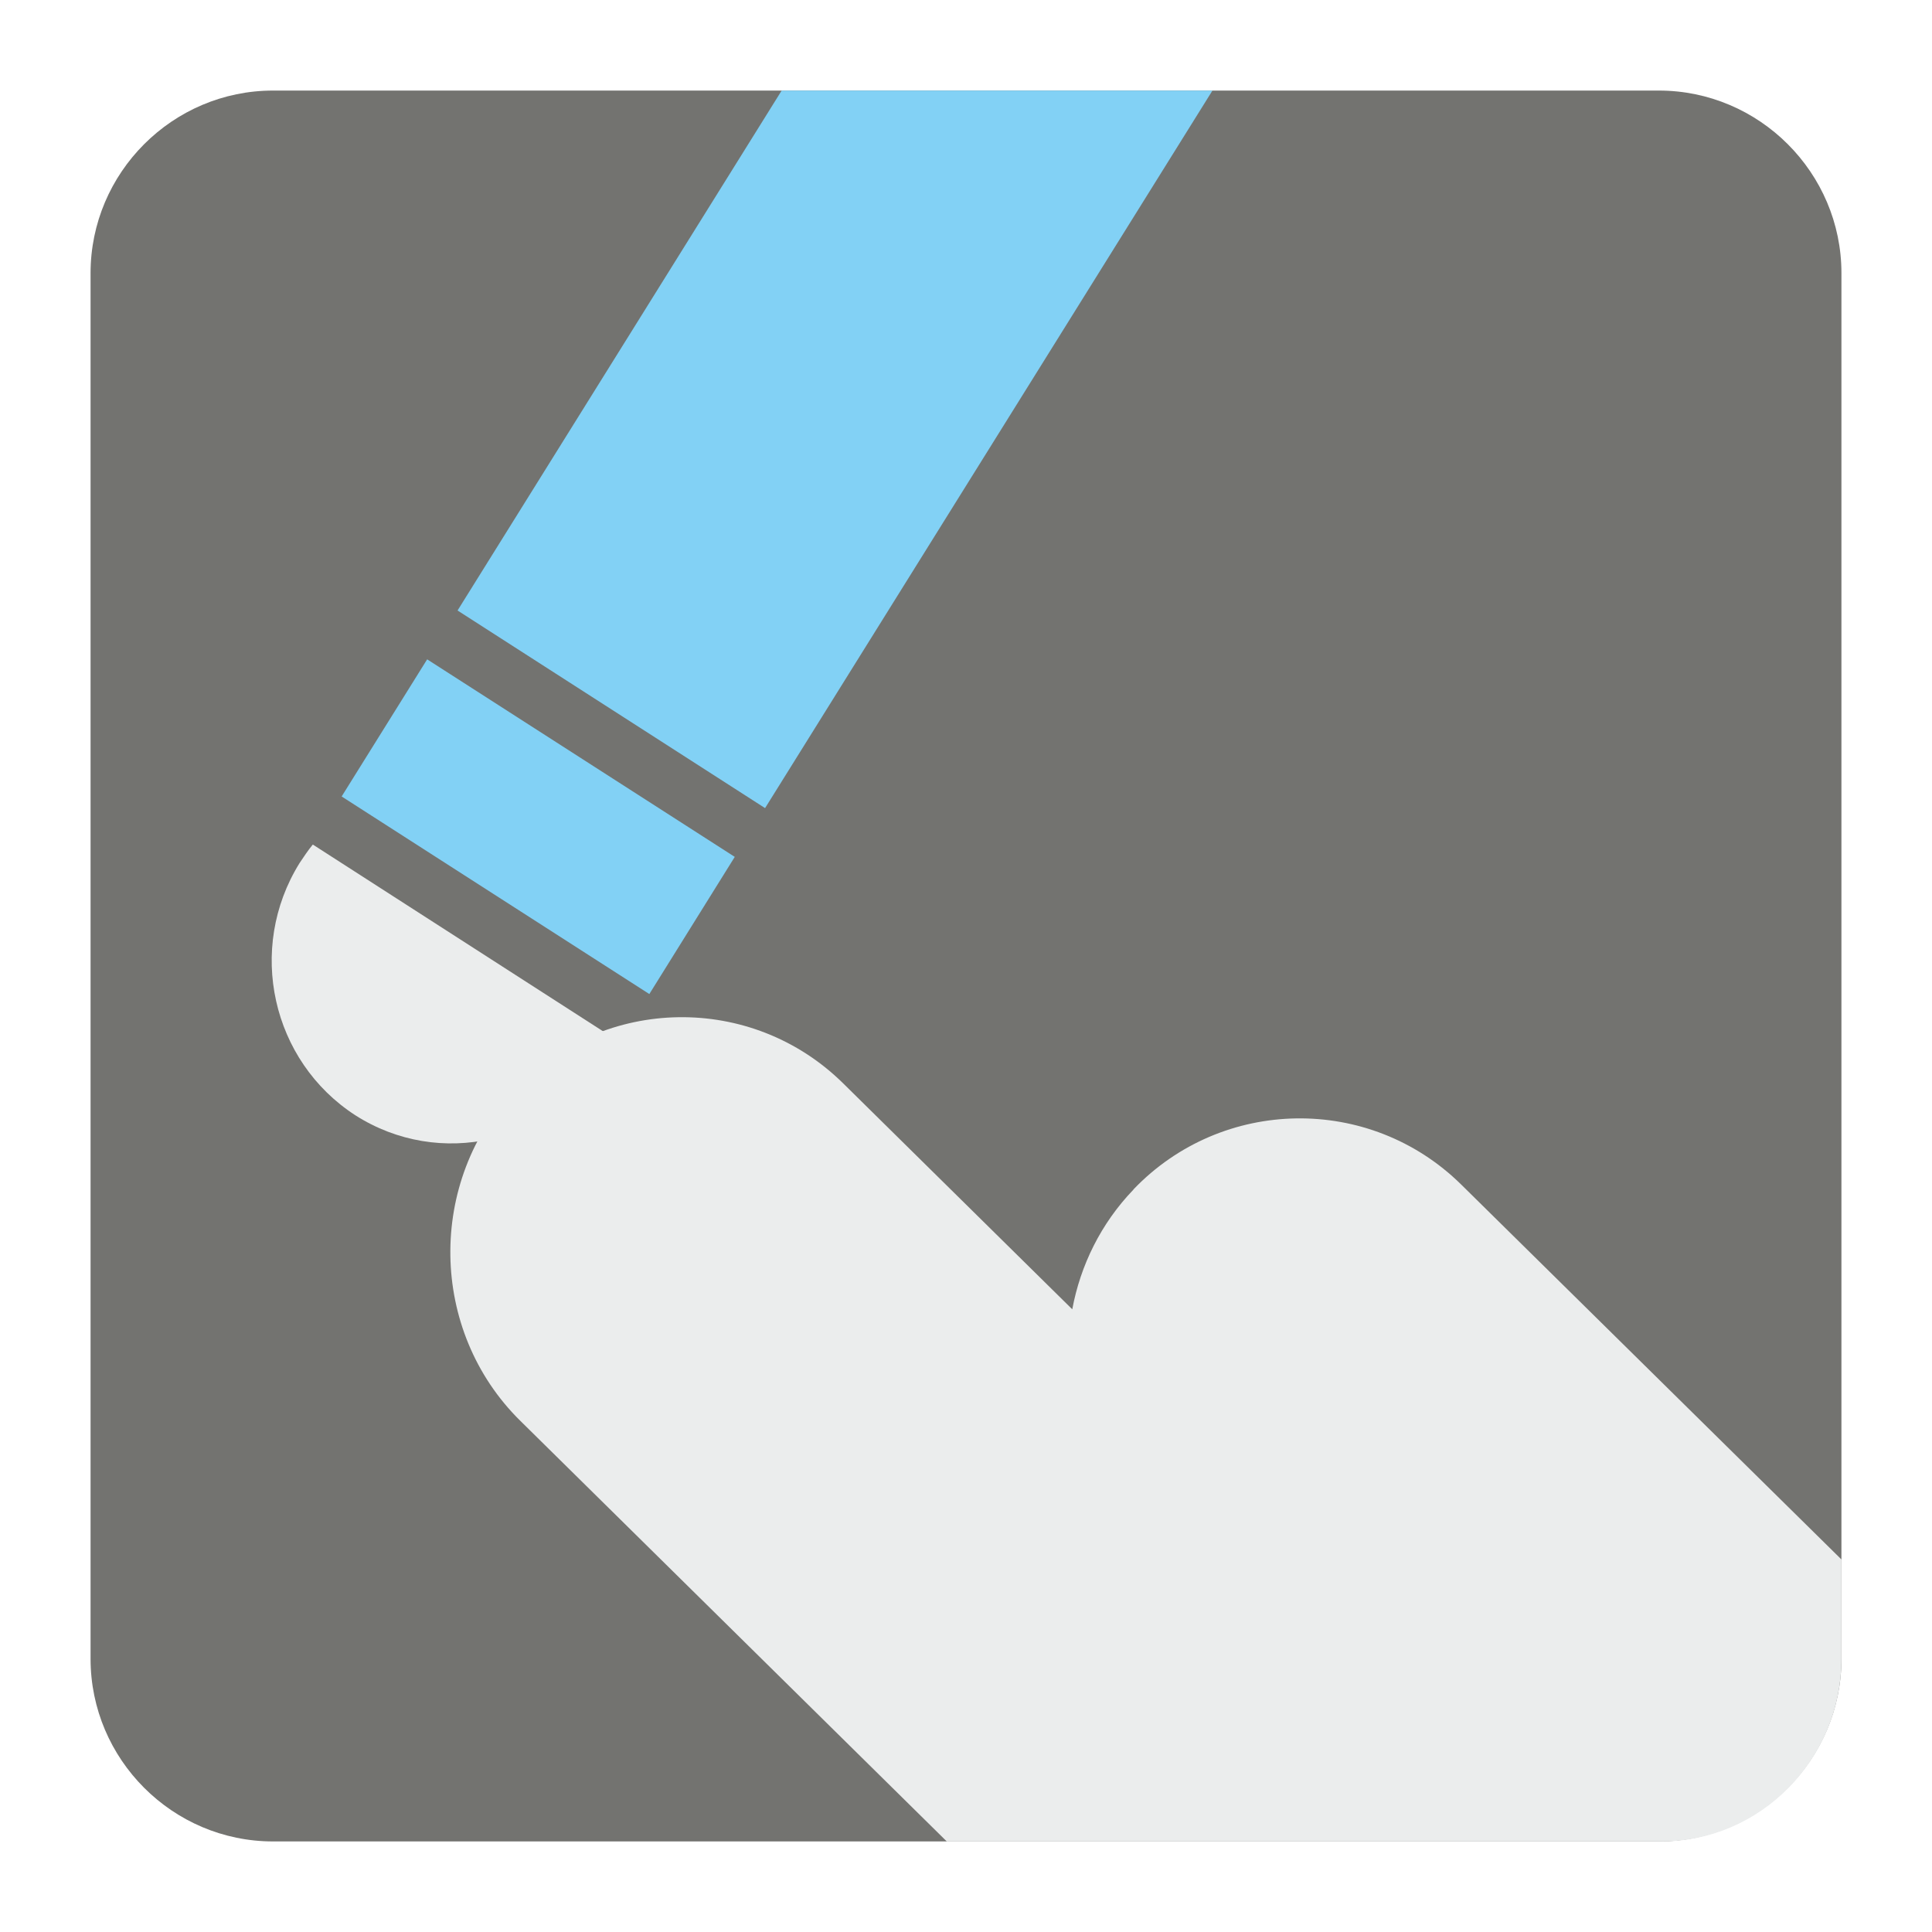
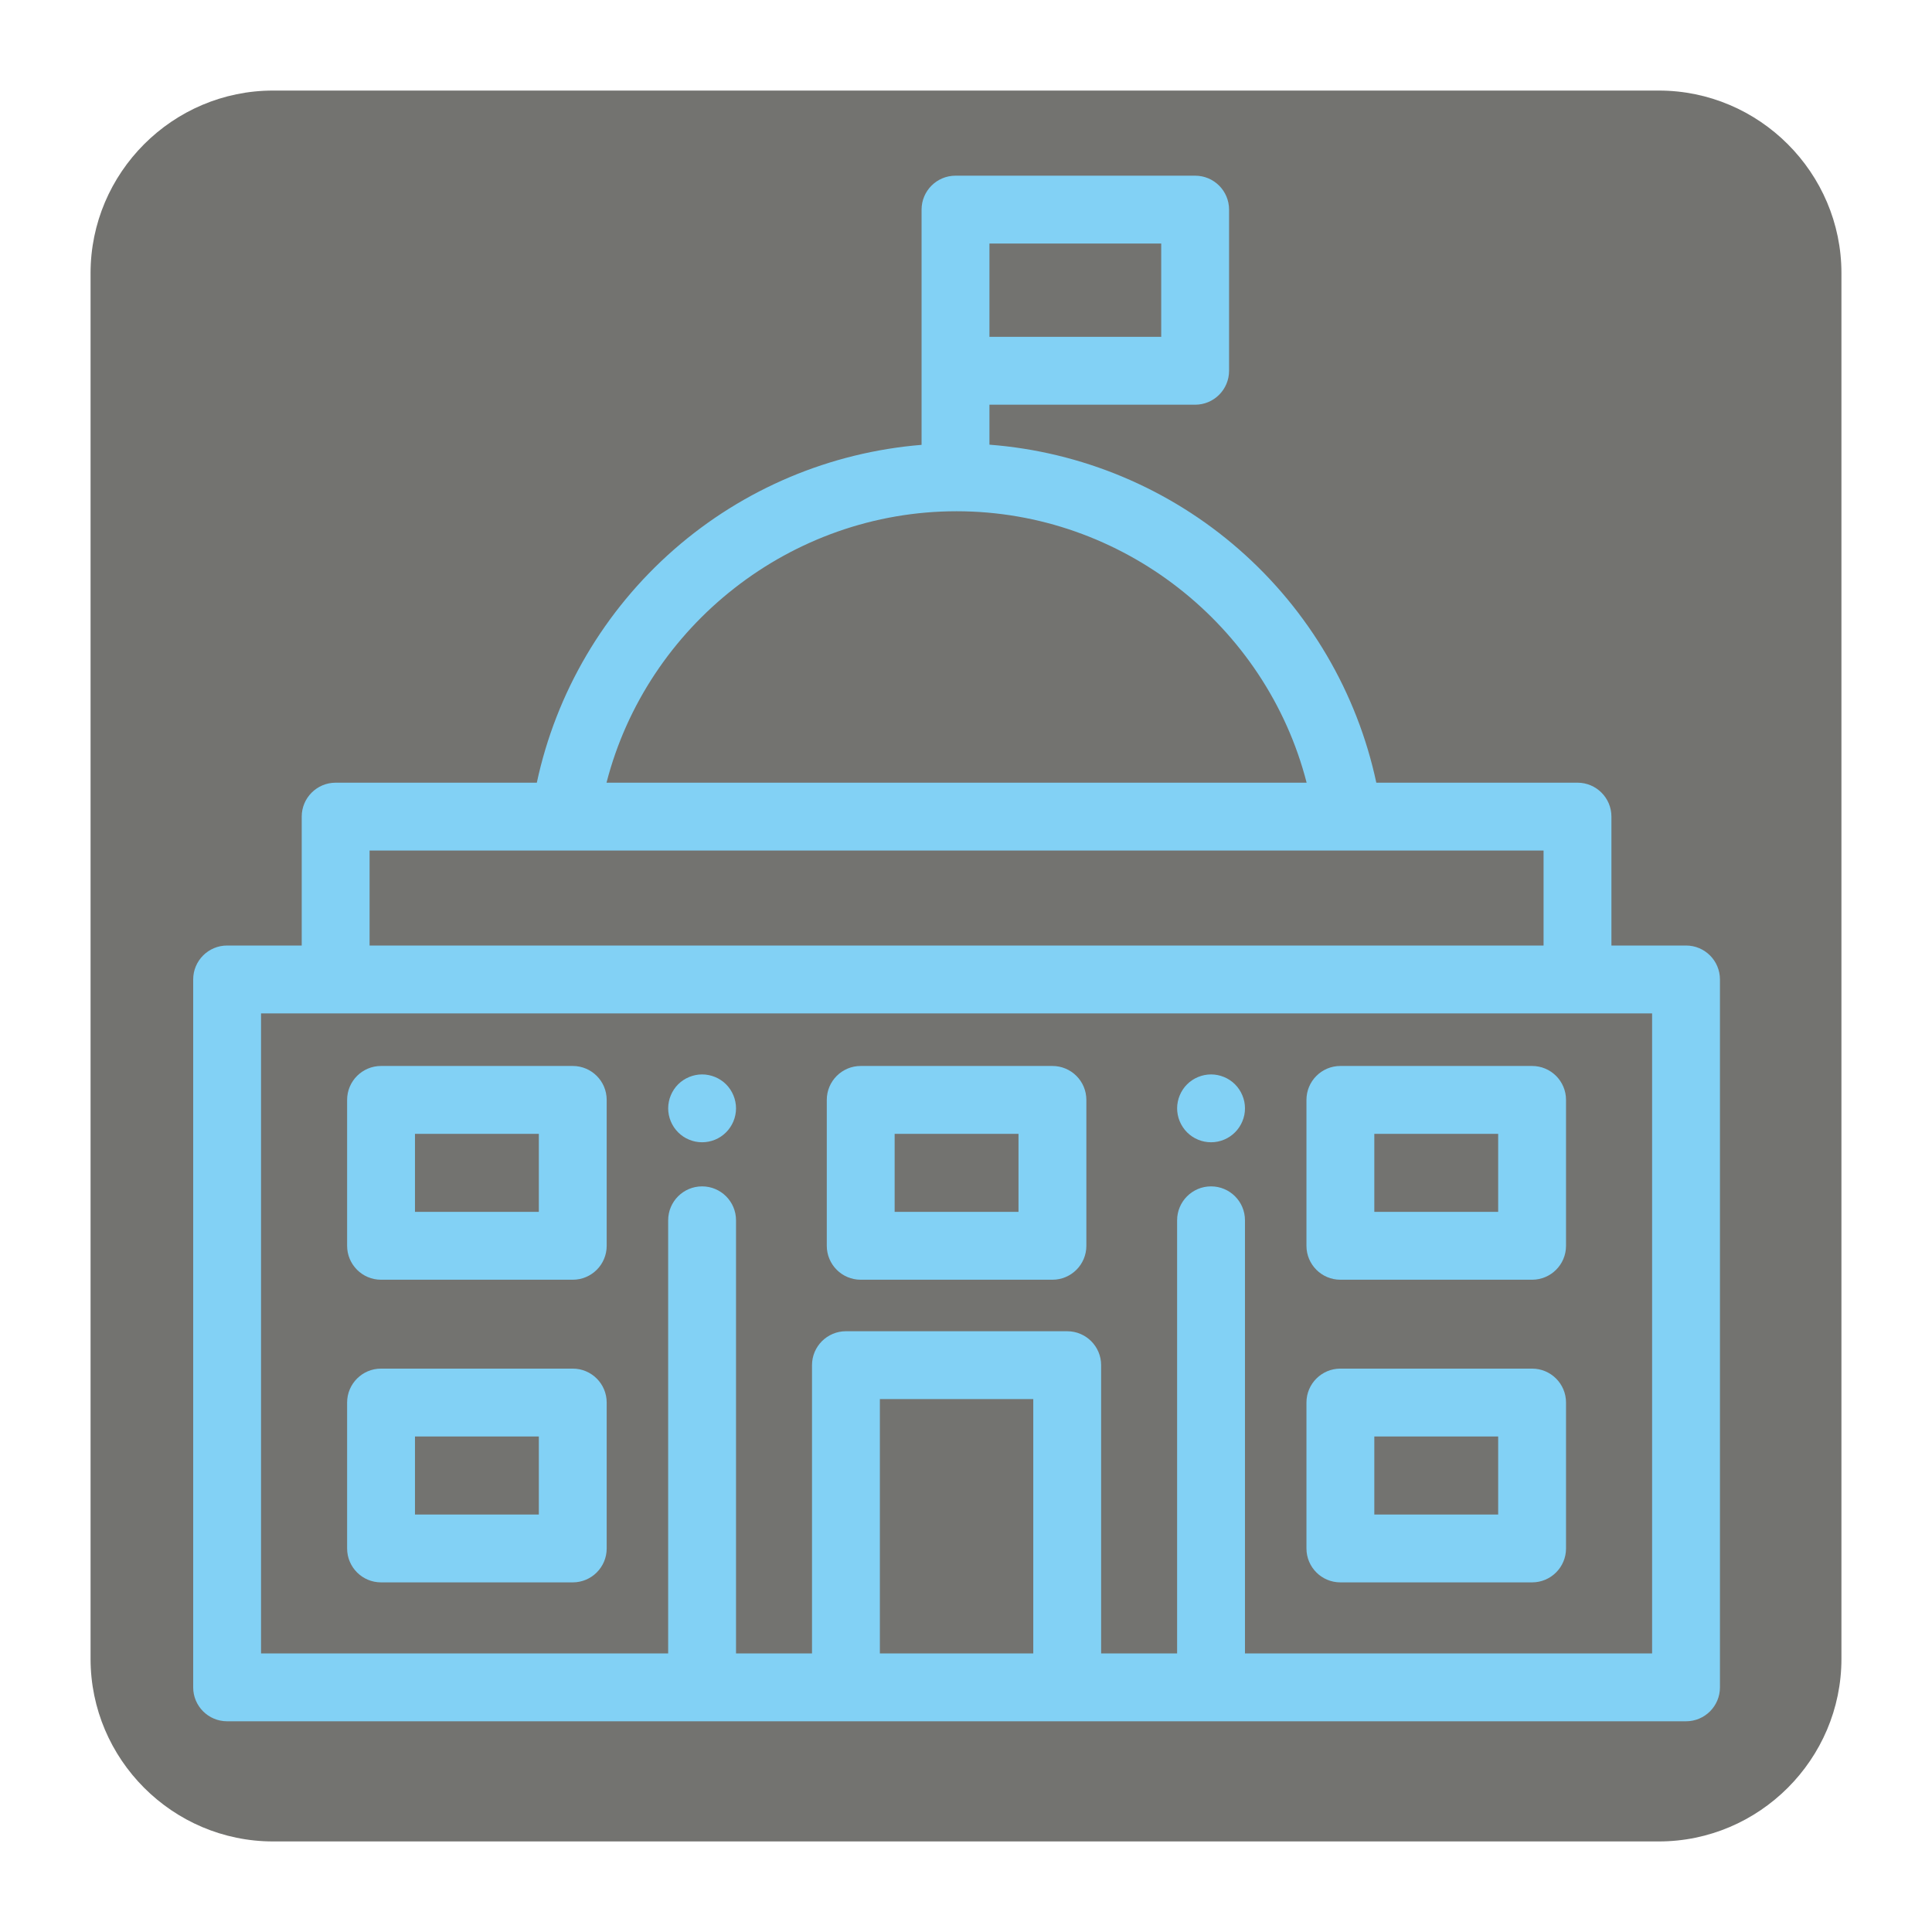
- <svg xmlns="http://www.w3.org/2000/svg" version="1.1" x="0px" y="0px" width="128" height="128" viewBox="0, 0, 128, 128">
+ <svg xmlns="http://www.w3.org/2000/svg" id="svg4708" viewBox="0, 0, 128, 128" height="128" width="128" y="0px" x="0px" version="1.1">
  <g id="Background">
-     <rect x="0" y="0" width="128" height="128" fill="#000000" fill-opacity="0" />
+     <rect id="rect4691" fill-opacity="0" fill="#000000" height="128" width="128" y="0" x="0" />
  </g>
-   <g id="Background">
-     <path d="M18.092,6 L109.903,6 C116.552,6 122,11.441 122,18.096 L122,109.902 C122,116.559 116.552,122 109.903,122 L18.092,122 C11.436,122 6,116.559 6,109.902 L6,18.096 C6,11.441 11.436,6 18.092,6" fill="#737370" />
-     <path d="M34.155,72.093 L34.168,72.093 C40.04,65.96 49.809,65.796 55.871,71.784 L71.041,86.745 C71.578,83.846 72.934,81.057 75.096,78.813 L75.096,78.801 C80.974,72.664 90.737,72.503 96.805,78.476 L122,103.318 L122,109.902 C122,116.559 116.635,122 110.083,122 L62.726,122 L34.472,94.133 C28.417,88.172 28.275,78.256 34.155,72.093" fill="#EBEDED" />
-     <path d="M40.706,68.809 C40.498,69.244 40.254,69.701 39.986,70.123 C36.468,75.777 29.106,77.438 23.545,73.892 C17.99,70.297 16.328,62.848 19.846,57.182 C20.119,56.772 20.406,56.341 20.724,55.953 z" fill="#EBEDED" />
-     <path d="M22.635,52.768 L43.02,65.858 L48.68,56.771 L28.3,43.683 z" fill="#82D1F5" />
-     <path d="M80.328,6 L50.688,53.539 L30.314,40.447 L51.787,6 z" fill="#82D1F5" />
+   <g id="g4704">
+     <path id="path4694" fill="#737370" d="M18.092,6 L109.903,6 C116.552,6 122,11.441 122,18.096 L122,109.902 C122,116.559 116.552,122 109.903,122 L18.092,122 C11.436,122 6,116.559 6,109.902 L6,18.096 C6,11.441 11.436,6 18.092,6" />
+     <g style="fill:#82d1f5;fill-opacity:1" id="g8010" transform="matrix(0.2,0,0,0.2,12.17518,11.63961)">
+       <g style="fill:#82d1f5;fill-opacity:1" id="g8008">
+         <path style="fill:#82d1f5;fill-opacity:1" id="path8006" d="m 497.641,255.018 h -24.712 v -42.701 c 0,-6.208 -5.032,-11.24 -11.24,-11.24 H 395.047 C 388.675,171.261 372.769,144.116 349.6,123.836 326.44,103.564 297.408,91.445 266.887,89.106 V 75.867 h 68.143 c 6.208,0 11.24,-5.032 11.24,-11.24 V 11.24 C 346.27,5.032 341.238,0 335.03,0 h -79.383 c -6.208,0 -11.24,5.032 -11.24,11.24 v 27.725 25.663 24.535 c -30.263,2.47 -59.026,14.559 -82.007,34.674 -23.169,20.28 -39.076,47.424 -45.447,77.241 H 50.312 c -6.208,0 -11.24,5.032 -11.24,11.24 v 42.701 H 14.36 c -6.208,0 -11.24,5.032 -11.24,11.24 V 500.76 c 0,6.208 5.032,11.24 11.24,11.24 h 204.992 73.296 204.992 c 6.208,0 11.24,-5.032 11.24,-11.24 V 266.258 c 0,-6.208 -5.031,-11.24 -11.239,-11.24 z M 266.888,38.964 V 22.479 h 56.904 v 30.909 h -56.904 z m -10.887,72.197 c 54.844,0 102.574,37.841 115.961,89.917 H 140.039 c 13.389,-52.076 61.119,-89.917 115.962,-89.917 z M 61.552,223.556 h 64.812 259.275 64.812 v 31.462 H 61.552 Z m 219.857,265.965 h -50.816 v -84.252 h 50.816 z m 204.992,0 H 351.538 V 346.043 c 0,-6.208 -5.032,-11.24 -11.24,-11.24 -6.208,0 -11.24,5.032 -11.24,11.24 v 143.478 h -25.17 V 394.03 c 0,-6.208 -5.032,-11.24 -11.24,-11.24 h -73.296 c -6.208,0 -11.24,5.032 -11.24,11.24 v 95.491 h -25.17 V 346.043 c 0,-6.208 -5.032,-11.24 -11.24,-11.24 -6.208,0 -11.24,5.032 -11.24,11.24 V 489.521 H 25.6 V 277.497 h 24.713 411.376 24.713 v 212.024 z" />
+       </g>
+     </g>
+     <g style="fill:#82d1f5;fill-opacity:1" id="g8016" transform="matrix(0.2,0,0,0.2,12.17518,11.63961)">
+       <g style="fill:#82d1f5;fill-opacity:1" id="g8014">
+         <path style="fill:#82d1f5;fill-opacity:1" id="path8012" d="m 351.324,306.759 c -0.147,-0.719 -0.371,-1.429 -0.652,-2.102 -0.281,-0.686 -0.629,-1.338 -1.034,-1.944 -0.405,-0.618 -0.877,-1.191 -1.394,-1.708 -0.517,-0.517 -1.09,-0.989 -1.708,-1.394 -0.607,-0.405 -1.259,-0.753 -1.944,-1.034 -0.674,-0.281 -1.382,-0.495 -2.102,-0.641 -1.45,-0.292 -2.933,-0.292 -4.383,0 -0.719,0.146 -1.427,0.36 -2.102,0.641 -0.686,0.281 -1.337,0.629 -1.944,1.034 -0.618,0.405 -1.191,0.877 -1.708,1.394 -0.517,0.517 -0.989,1.09 -1.394,1.708 -0.405,0.607 -0.753,1.259 -1.034,1.944 -0.281,0.674 -0.506,1.382 -0.641,2.102 -0.146,0.719 -0.225,1.461 -0.225,2.192 0,0.731 0.079,1.472 0.225,2.203 0.135,0.708 0.36,1.416 0.641,2.102 0.281,0.674 0.629,1.326 1.034,1.933 0.405,0.618 0.877,1.191 1.394,1.708 0.517,0.517 1.09,0.989 1.708,1.405 0.607,0.405 1.259,0.753 1.944,1.034 0.674,0.281 1.383,0.495 2.102,0.641 0.719,0.146 1.461,0.214 2.192,0.214 0.731,0 1.472,-0.067 2.192,-0.214 0.72,-0.147 1.427,-0.36 2.102,-0.641 0.686,-0.281 1.338,-0.629 1.944,-1.034 0.618,-0.416 1.191,-0.888 1.708,-1.405 0.517,-0.517 0.989,-1.09 1.394,-1.708 0.405,-0.607 0.753,-1.259 1.034,-1.933 0.281,-0.686 0.506,-1.394 0.652,-2.102 0.146,-0.731 0.214,-1.472 0.214,-2.203 -10e-4,-0.731 -0.069,-1.473 -0.215,-2.192 z" />
+       </g>
+     </g>
+     <g style="fill:#82d1f5;fill-opacity:1" id="g8022" transform="matrix(0.2,0,0,0.2,12.17518,11.63961)">
+       <g style="fill:#82d1f5;fill-opacity:1" id="g8020">
+         <path style="fill:#82d1f5;fill-opacity:1" id="path8018" d="m 182.719,306.759 c -0.136,-0.719 -0.36,-1.429 -0.641,-2.102 -0.281,-0.686 -0.629,-1.338 -1.034,-1.944 -0.405,-0.618 -0.877,-1.191 -1.394,-1.708 -0.517,-0.517 -1.09,-0.989 -1.708,-1.394 -0.607,-0.405 -1.259,-0.753 -1.933,-1.034 -0.686,-0.281 -1.394,-0.495 -2.113,-0.641 -1.439,-0.292 -2.934,-0.292 -4.383,0 -0.719,0.146 -1.427,0.36 -2.102,0.641 -0.686,0.281 -1.337,0.629 -1.944,1.034 -0.618,0.405 -1.191,0.877 -1.708,1.394 -0.517,0.517 -0.989,1.09 -1.394,1.708 -0.405,0.607 -0.753,1.259 -1.034,1.944 -0.281,0.674 -0.506,1.382 -0.641,2.102 -0.146,0.719 -0.225,1.461 -0.225,2.192 0,2.967 1.203,5.856 3.293,7.946 0.517,0.517 1.09,0.989 1.708,1.405 0.607,0.405 1.259,0.753 1.944,1.034 0.674,0.281 1.382,0.495 2.102,0.641 0.719,0.146 1.461,0.214 2.192,0.214 0.731,0 1.472,-0.067 2.192,-0.214 0.72,-0.147 1.427,-0.36 2.113,-0.641 0.674,-0.281 1.326,-0.629 1.933,-1.034 0.618,-0.416 1.191,-0.888 1.708,-1.405 2.091,-2.091 3.293,-4.979 3.293,-7.946 10e-4,-0.731 -0.078,-1.473 -0.224,-2.192 z" />
+       </g>
+     </g>
+     <g style="fill:#82d1f5;fill-opacity:1" id="g8028" transform="matrix(0.2,0,0,0.2,12.17518,11.63961)">
+       <g style="fill:#82d1f5;fill-opacity:1" id="g8026">
+         <path style="fill:#82d1f5;fill-opacity:1" id="path8024" d="M 128.858,294.918 H 65.351 c -6.208,0 -11.24,5.032 -11.24,11.24 v 48.33 c 0,6.208 5.032,11.24 11.24,11.24 h 63.507 c 6.208,0 11.24,-5.032 11.24,-11.24 v -48.33 c -0.001,-6.208 -5.032,-11.24 -11.24,-11.24 z m -11.24,48.33 H 76.59 v -25.851 h 41.028 z" />
+       </g>
+     </g>
+     <g style="fill:#82d1f5;fill-opacity:1" id="g8034" transform="matrix(0.2,0,0,0.2,12.17518,11.63961)">
+       <g style="fill:#82d1f5;fill-opacity:1" id="g8032">
+         <path style="fill:#82d1f5;fill-opacity:1" id="path8030" d="M 128.858,395.174 H 65.351 c -6.208,0 -11.24,5.032 -11.24,11.24 v 48.33 c 0,6.208 5.032,11.24 11.24,11.24 h 63.507 c 6.208,0 11.24,-5.032 11.24,-11.24 v -48.33 c -0.001,-6.208 -5.032,-11.24 -11.24,-11.24 z m -11.24,48.33 H 76.59 v -25.851 h 41.028 z" />
+       </g>
+     </g>
+     <g style="fill:#82d1f5;fill-opacity:1" id="g8040" transform="matrix(0.2,0,0,0.2,12.17518,11.63961)">
+       <g style="fill:#82d1f5;fill-opacity:1" id="g8038">
+         <path style="fill:#82d1f5;fill-opacity:1" id="path8036" d="m 287.755,294.918 h -63.508 c -6.208,0 -11.24,5.032 -11.24,11.24 v 48.33 c 0,6.208 5.032,11.24 11.24,11.24 h 63.508 c 6.208,0 11.24,-5.032 11.24,-11.24 v -48.33 c 0,-6.208 -5.032,-11.24 -11.24,-11.24 z m -11.239,48.33 h -41.029 v -25.851 h 41.029 z" />
+       </g>
+     </g>
+     <g style="fill:#82d1f5;fill-opacity:1" id="g8046" transform="matrix(0.2,0,0,0.2,12.17518,11.63961)">
+       <g style="fill:#82d1f5;fill-opacity:1" id="g8044">
+         <path style="fill:#82d1f5;fill-opacity:1" id="path8042" d="m 446.65,294.918 h -63.507 c -6.208,0 -11.24,5.032 -11.24,11.24 v 48.33 c 0,6.208 5.032,11.24 11.24,11.24 h 63.507 c 6.208,0 11.24,-5.032 11.24,-11.24 v -48.33 c 0,-6.208 -5.032,-11.24 -11.24,-11.24 z m -11.239,48.33 h -41.028 v -25.851 h 41.028 z" />
+       </g>
+     </g>
+     <g style="fill:#82d1f5;fill-opacity:1" id="g8052" transform="matrix(0.2,0,0,0.2,12.17518,11.63961)">
+       <g style="fill:#82d1f5;fill-opacity:1" id="g8050">
+         <path style="fill:#82d1f5;fill-opacity:1" id="path8048" d="m 446.65,395.174 h -63.507 c -6.208,0 -11.24,5.032 -11.24,11.24 v 48.33 c 0,6.208 5.032,11.24 11.24,11.24 h 63.507 c 6.208,0 11.24,-5.032 11.24,-11.24 v -48.33 c 0,-6.208 -5.032,-11.24 -11.24,-11.24 z m -11.239,48.33 h -41.028 v -25.851 h 41.028 z" />
+       </g>
+     </g>
  </g>
-   <defs />
+   <defs id="defs4706" />
</svg>
